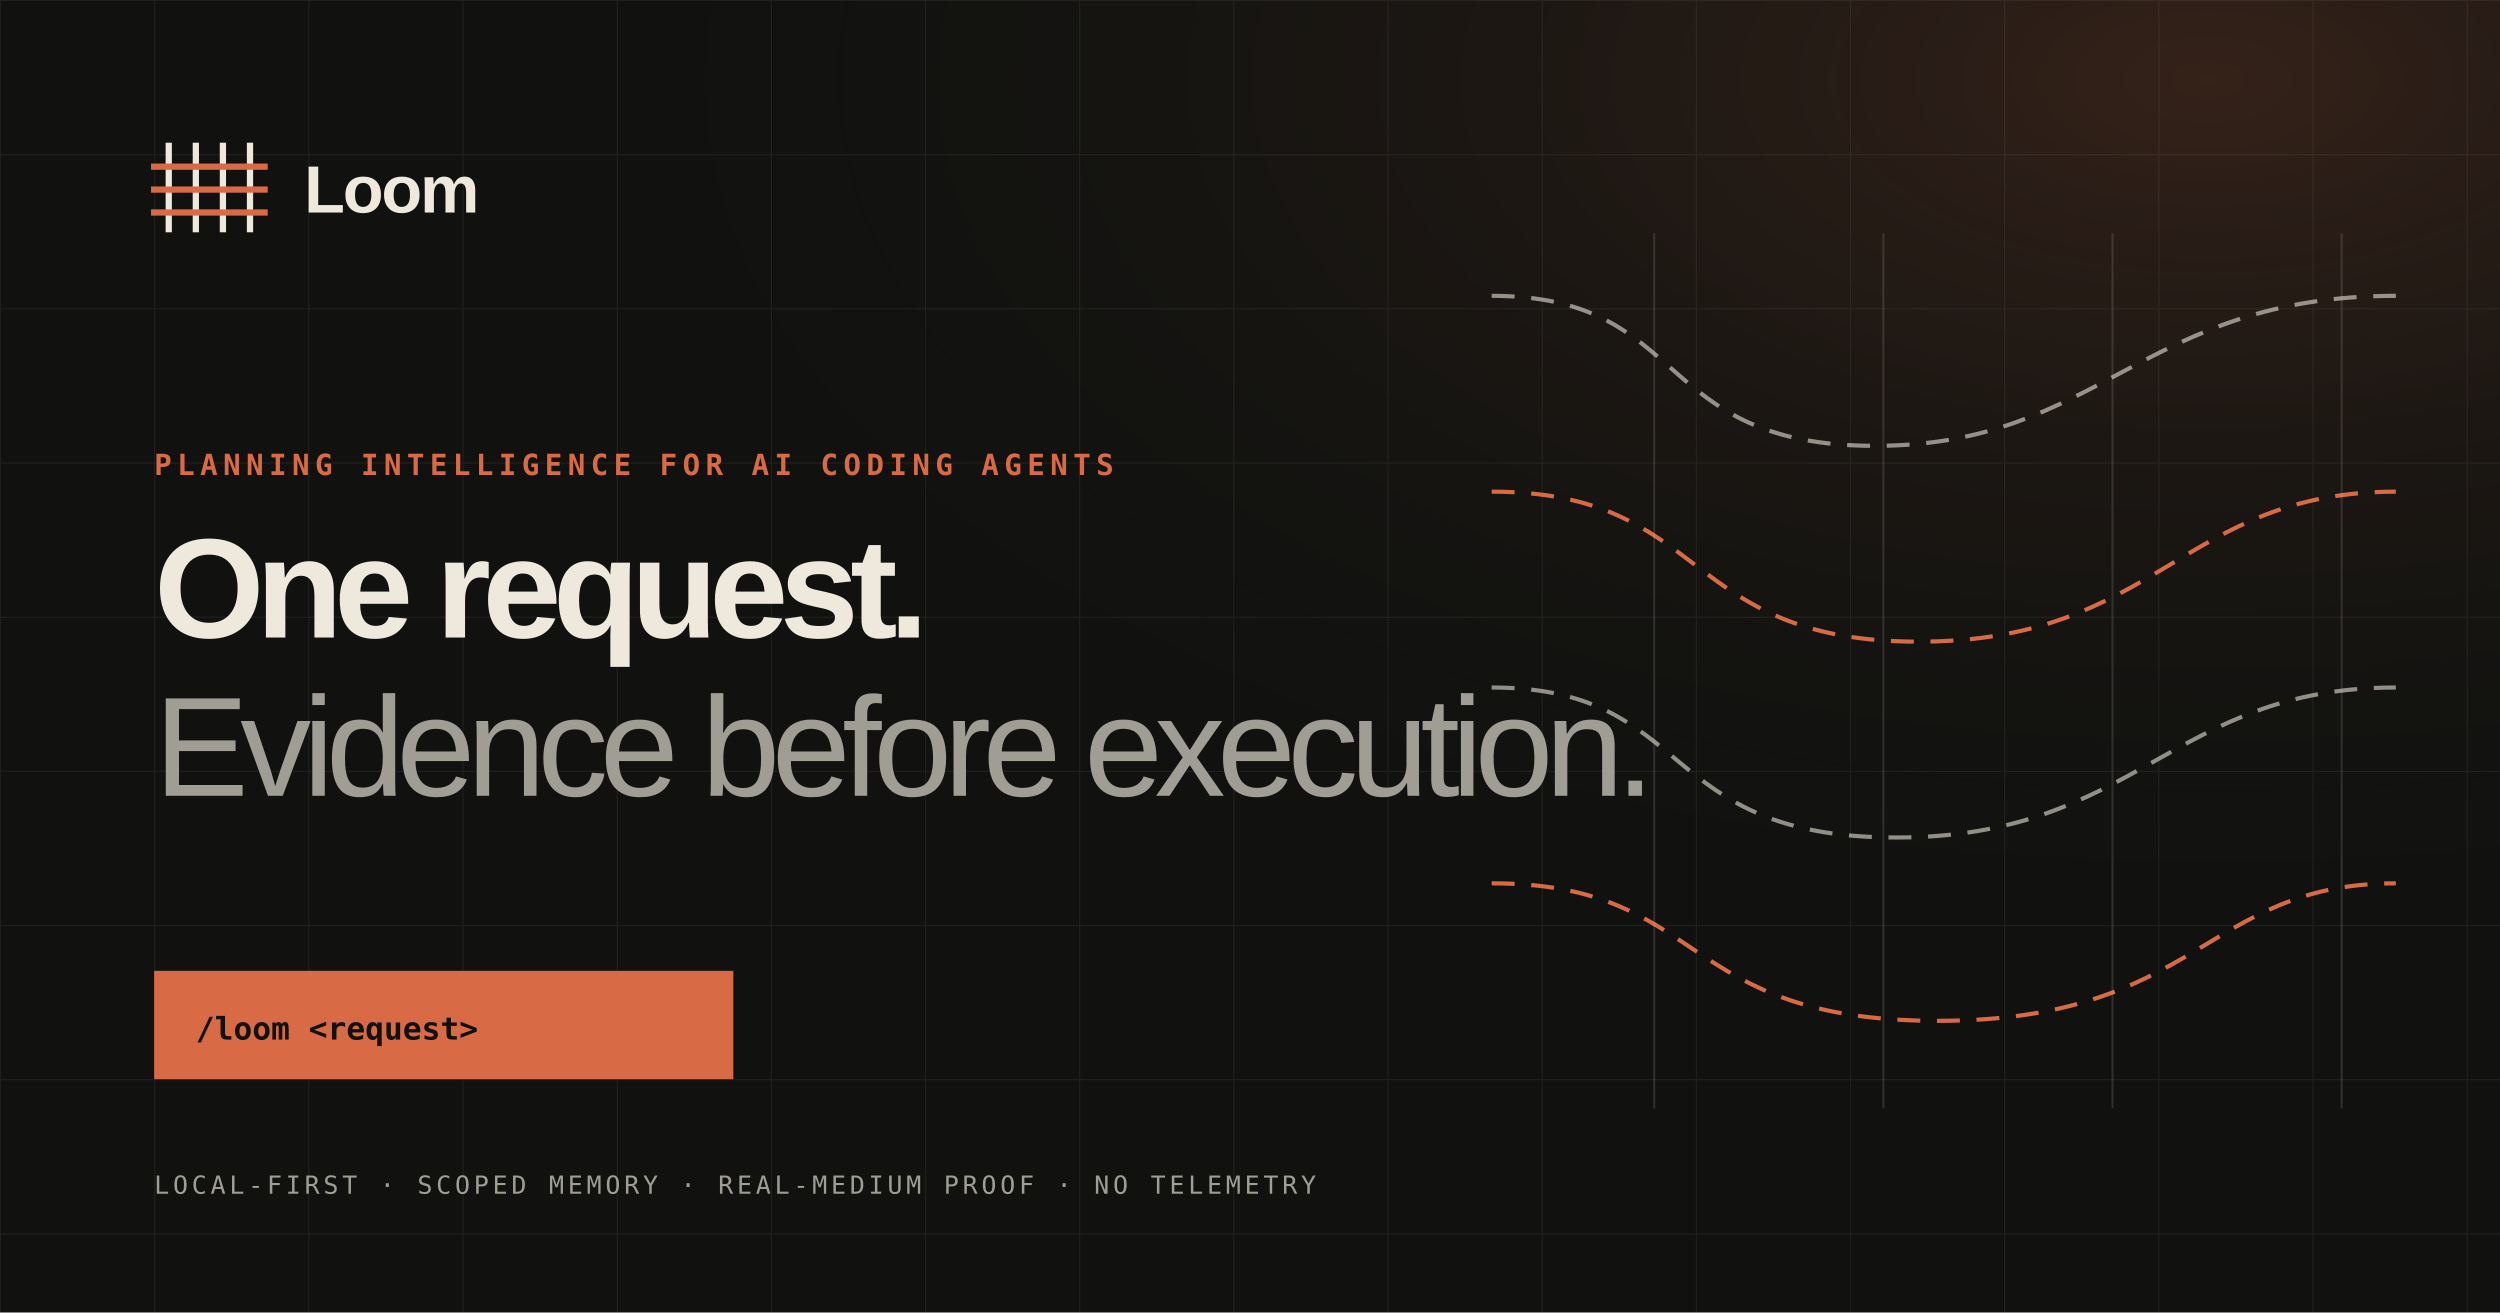
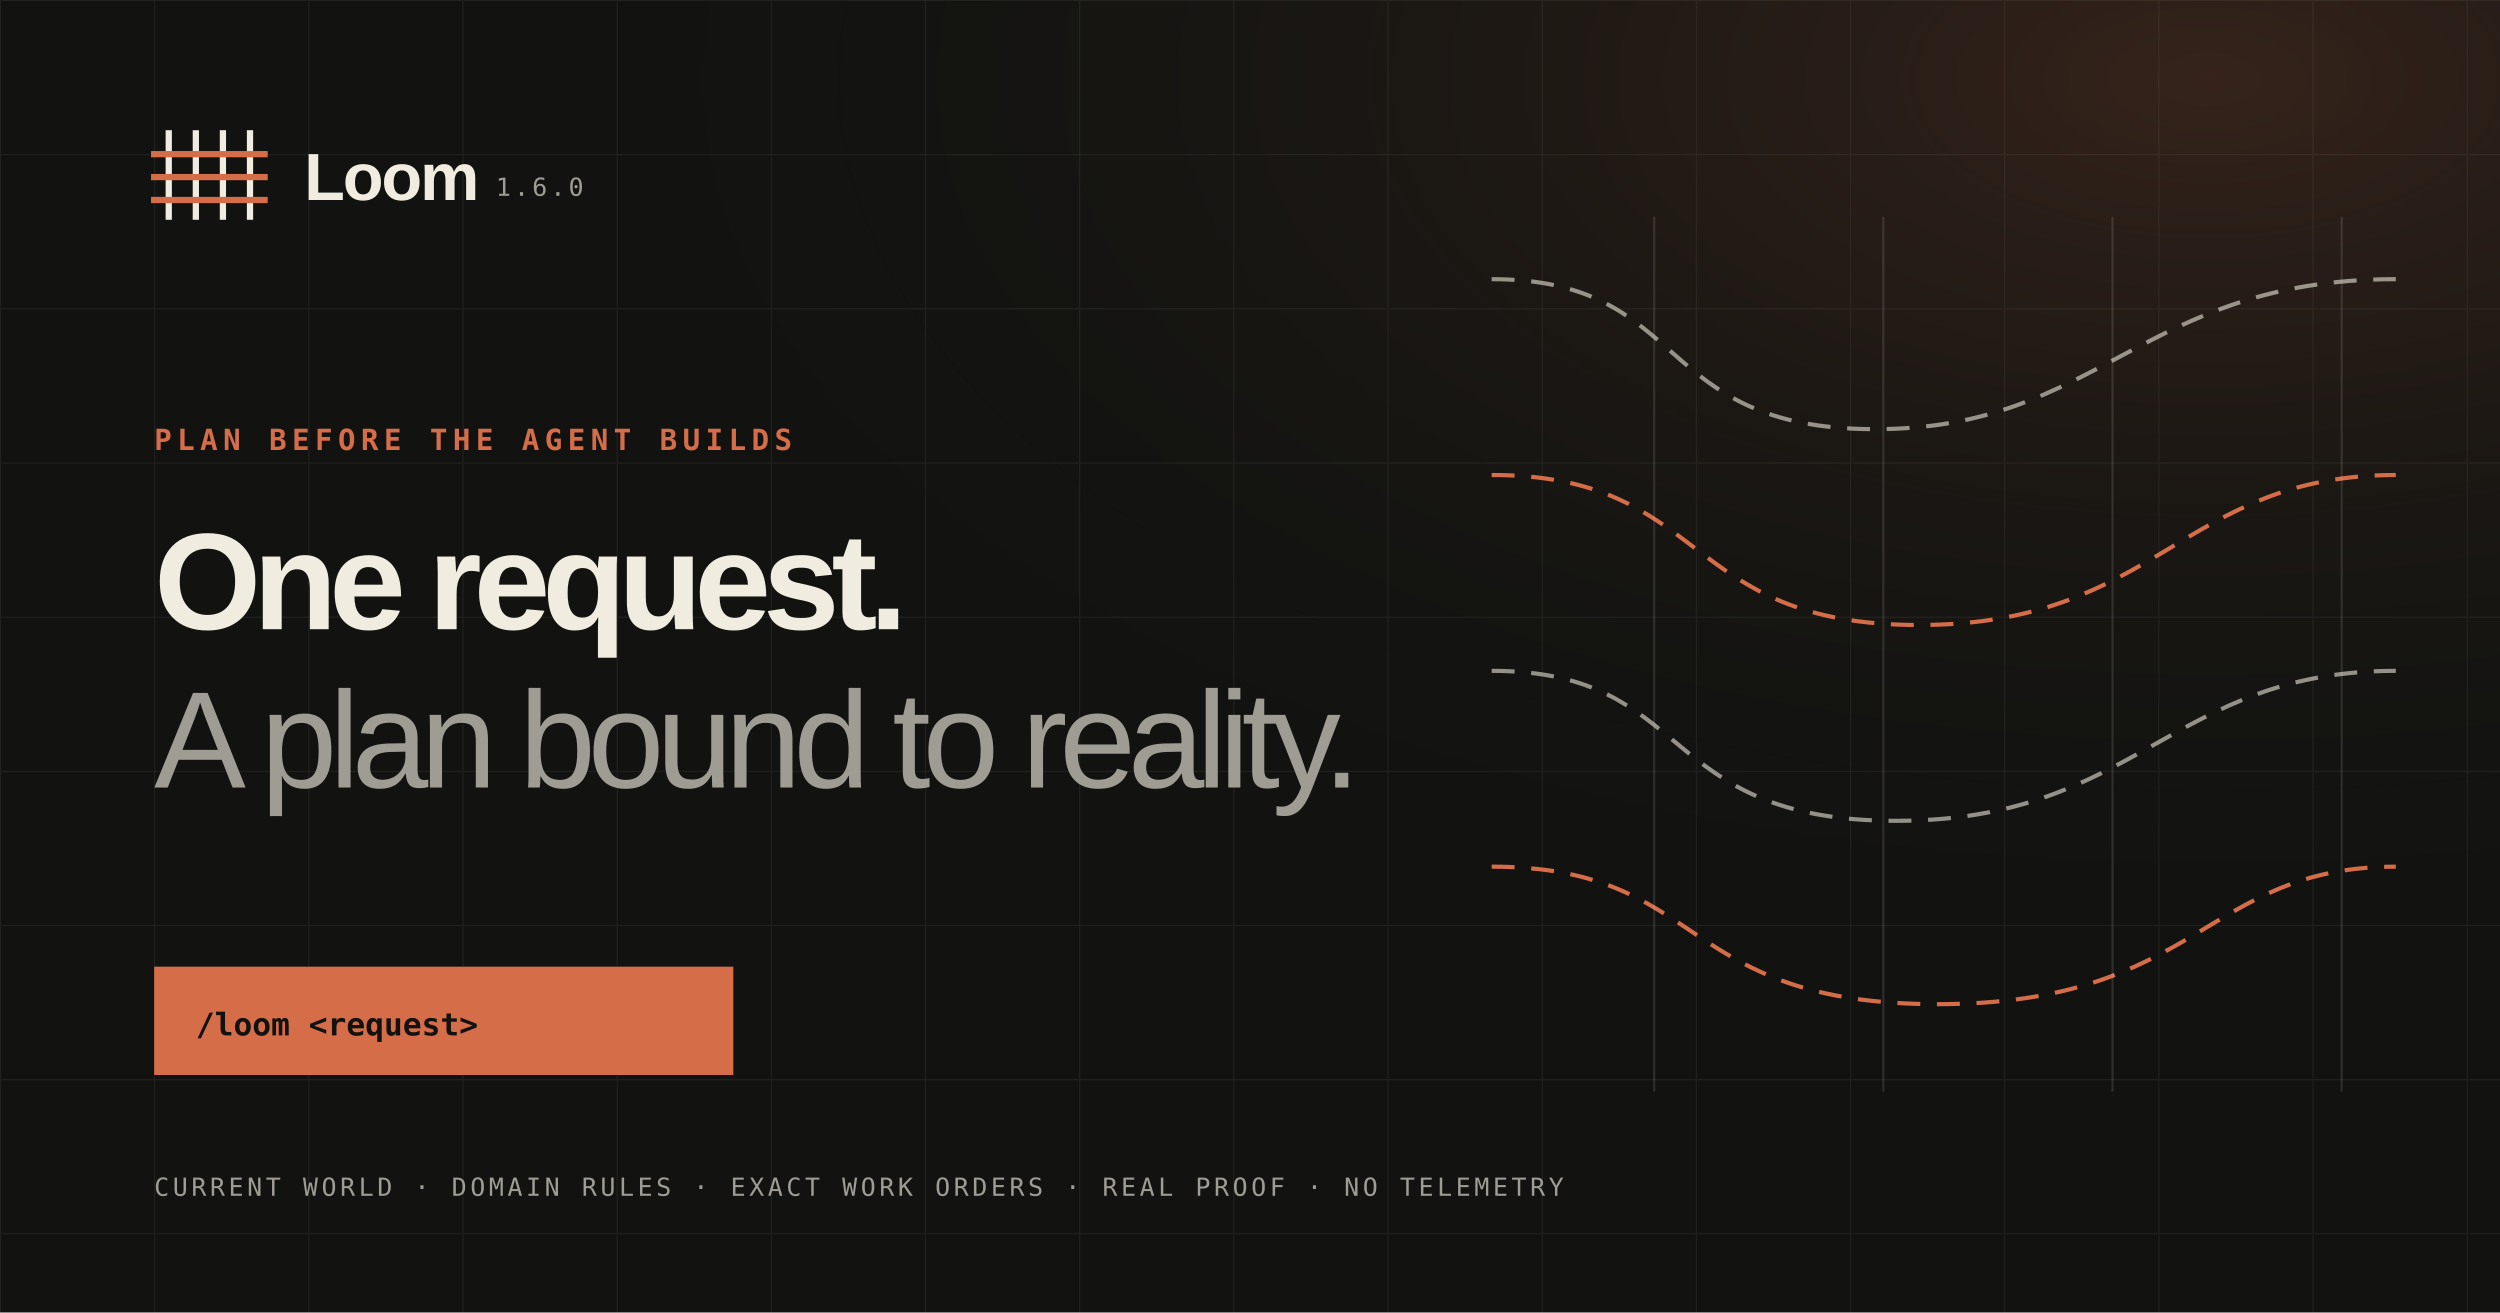
<svg xmlns="http://www.w3.org/2000/svg" width="1200" height="630" viewBox="0 0 1200 630" role="img" aria-labelledby="title desc">
  <defs>
    <pattern id="grid" width="74" height="74" patternUnits="userSpaceOnUse">
-       <path d="M74 0H0V74" fill="none" stroke="#eee9dc" stroke-opacity=".07" />
+       <path d="M74 0H0V74" fill="none" stroke="#f0ecdf" stroke-opacity=".07" />
    </pattern>
    <radialGradient id="heat" cx="88%" cy="6%" r="65%">
-       <stop stop-color="#d86b45" stop-opacity=".18" />
-       <stop offset="1" stop-color="#111210" stop-opacity="0" />
+       <stop stop-color="#d66d49" stop-opacity=".18" />
+       <stop offset="1" stop-color="#121311" stop-opacity="0" />
    </radialGradient>
  </defs>
-   <rect width="1200" height="630" fill="#111210" />
+   <rect width="1200" height="630" fill="#121311" />
  <rect width="1200" height="630" fill="url(#grid)" />
  <rect width="1200" height="630" fill="url(#heat)" />
-   <g transform="translate(74 70)">
+   <g transform="translate(74 64)">
    <g fill="none" stroke-linecap="square" stroke-width="3">
-       <path d="M7 0v40M20 0v40M33 0v40M46 0v40" stroke="#eee9dc" />
-       <path d="M0 10h53M0 21h53M0 32h53" stroke="#d86b45" />
+       <path d="M7 0v40M20 0v40M33 0v40M46 0v40" stroke="#f0ecdf" />
+       <path d="M0 10h53M0 21h53M0 32h53" stroke="#d66d49" />
    </g>
-     <text x="72" y="32" fill="#eee9dc" font-family="Segoe UI Variable, Arial, sans-serif" font-size="32" font-weight="700" letter-spacing="-1">Loom</text>
+     <text x="72" y="32" fill="#f0ecdf" font-family="Segoe UI Variable, Arial, sans-serif" font-size="32" font-weight="700" letter-spacing="-1">Loom</text>
+     <text x="164" y="30" fill="#9e9c93" font-family="Cascadia Code, monospace" font-size="12" letter-spacing="1.5">1.6.0</text>
  </g>
-   <text x="74" y="228" fill="#d86b45" font-family="Cascadia Code, monospace" font-size="14" font-weight="700" letter-spacing="2.6">PLANNING INTELLIGENCE FOR AI CODING AGENTS</text>
-   <text x="74" y="306" fill="#eee9dc" font-family="Segoe UI Variable, Arial, sans-serif" font-size="68" font-weight="680" letter-spacing="-4">One request.</text>
-   <text x="74" y="382" fill="#9f9d94" font-family="Segoe UI Variable, Arial, sans-serif" font-size="68" font-weight="520" letter-spacing="-4">Evidence before execution.</text>
-   <g transform="translate(74 466)">
-     <rect width="278" height="52" fill="#d86b45" />
-     <text x="20" y="33" fill="#111210" font-family="Cascadia Code, monospace" font-size="15" font-weight="700">/loom &lt;request&gt;</text>
+   <text x="74" y="216" fill="#d66d49" font-family="Cascadia Code, monospace" font-size="14" font-weight="700" letter-spacing="2.6">PLAN BEFORE THE AGENT BUILDS</text>
+   <text x="74" y="302" fill="#f0ecdf" font-family="Segoe UI Variable, Arial, sans-serif" font-size="66" font-weight="680" letter-spacing="-3.8">One request.</text>
+   <text x="74" y="378" fill="#9e9c93" font-family="Segoe UI Variable, Arial, sans-serif" font-size="66" font-weight="520" letter-spacing="-3.8">A plan bound to reality.</text>
+   <g transform="translate(74 464)">
+     <rect width="278" height="52" fill="#d66d49" />
+     <text x="20" y="33" fill="#121311" font-family="Cascadia Code, monospace" font-size="15" font-weight="700">/loom &lt;request&gt;</text>
  </g>
-   <g transform="translate(716 112)" fill="none">
-     <path d="M0 30C96 30 76 102 184 102s128-72 250-72" stroke="#eee9dc" stroke-opacity=".58" stroke-width="2" stroke-dasharray="11 8" />
-     <path d="M0 124c105 0 90 72 205 72s126-72 229-72" stroke="#d86b45" stroke-width="2" stroke-dasharray="11 8" />
-     <path d="M0 218c98 0 78 72 194 72s132-72 240-72" stroke="#eee9dc" stroke-opacity=".58" stroke-width="2" stroke-dasharray="11 8" />
-     <path d="M0 312c104 0 88 66 214 66s128-66 220-66" stroke="#d86b45" stroke-width="2" stroke-dasharray="11 8" />
-     <path d="M78 0v420M188 0v420M298 0v420M408 0v420" stroke="#eee9dc" stroke-opacity=".13" />
+   <g transform="translate(716 104)" fill="none">
+     <path d="M0 30C96 30 76 102 184 102s128-72 250-72" stroke="#f0ecdf" stroke-opacity=".58" stroke-width="2" stroke-dasharray="11 8" />
+     <path d="M0 124c105 0 90 72 205 72s126-72 229-72" stroke="#d66d49" stroke-width="2" stroke-dasharray="11 8" />
+     <path d="M0 218c98 0 78 72 194 72s132-72 240-72" stroke="#f0ecdf" stroke-opacity=".58" stroke-width="2" stroke-dasharray="11 8" />
+     <path d="M0 312c104 0 88 66 214 66s128-66 220-66" stroke="#d66d49" stroke-width="2" stroke-dasharray="11 8" />
+     <path d="M78 0v420M188 0v420M298 0v420M408 0v420" stroke="#f0ecdf" stroke-opacity=".13" />
  </g>
-   <text x="74" y="573" fill="#9f9d94" font-family="Cascadia Code, monospace" font-size="12" letter-spacing="1.8">LOCAL-FIRST · SCOPED MEMORY · REAL-MEDIUM PROOF · NO TELEMETRY</text>
+   <text x="74" y="574" fill="#9e9c93" font-family="Cascadia Code, monospace" font-size="12" letter-spacing="1.7">CURRENT WORLD · DOMAIN RULES · EXACT WORK ORDERS · REAL PROOF · NO TELEMETRY</text>
</svg>
